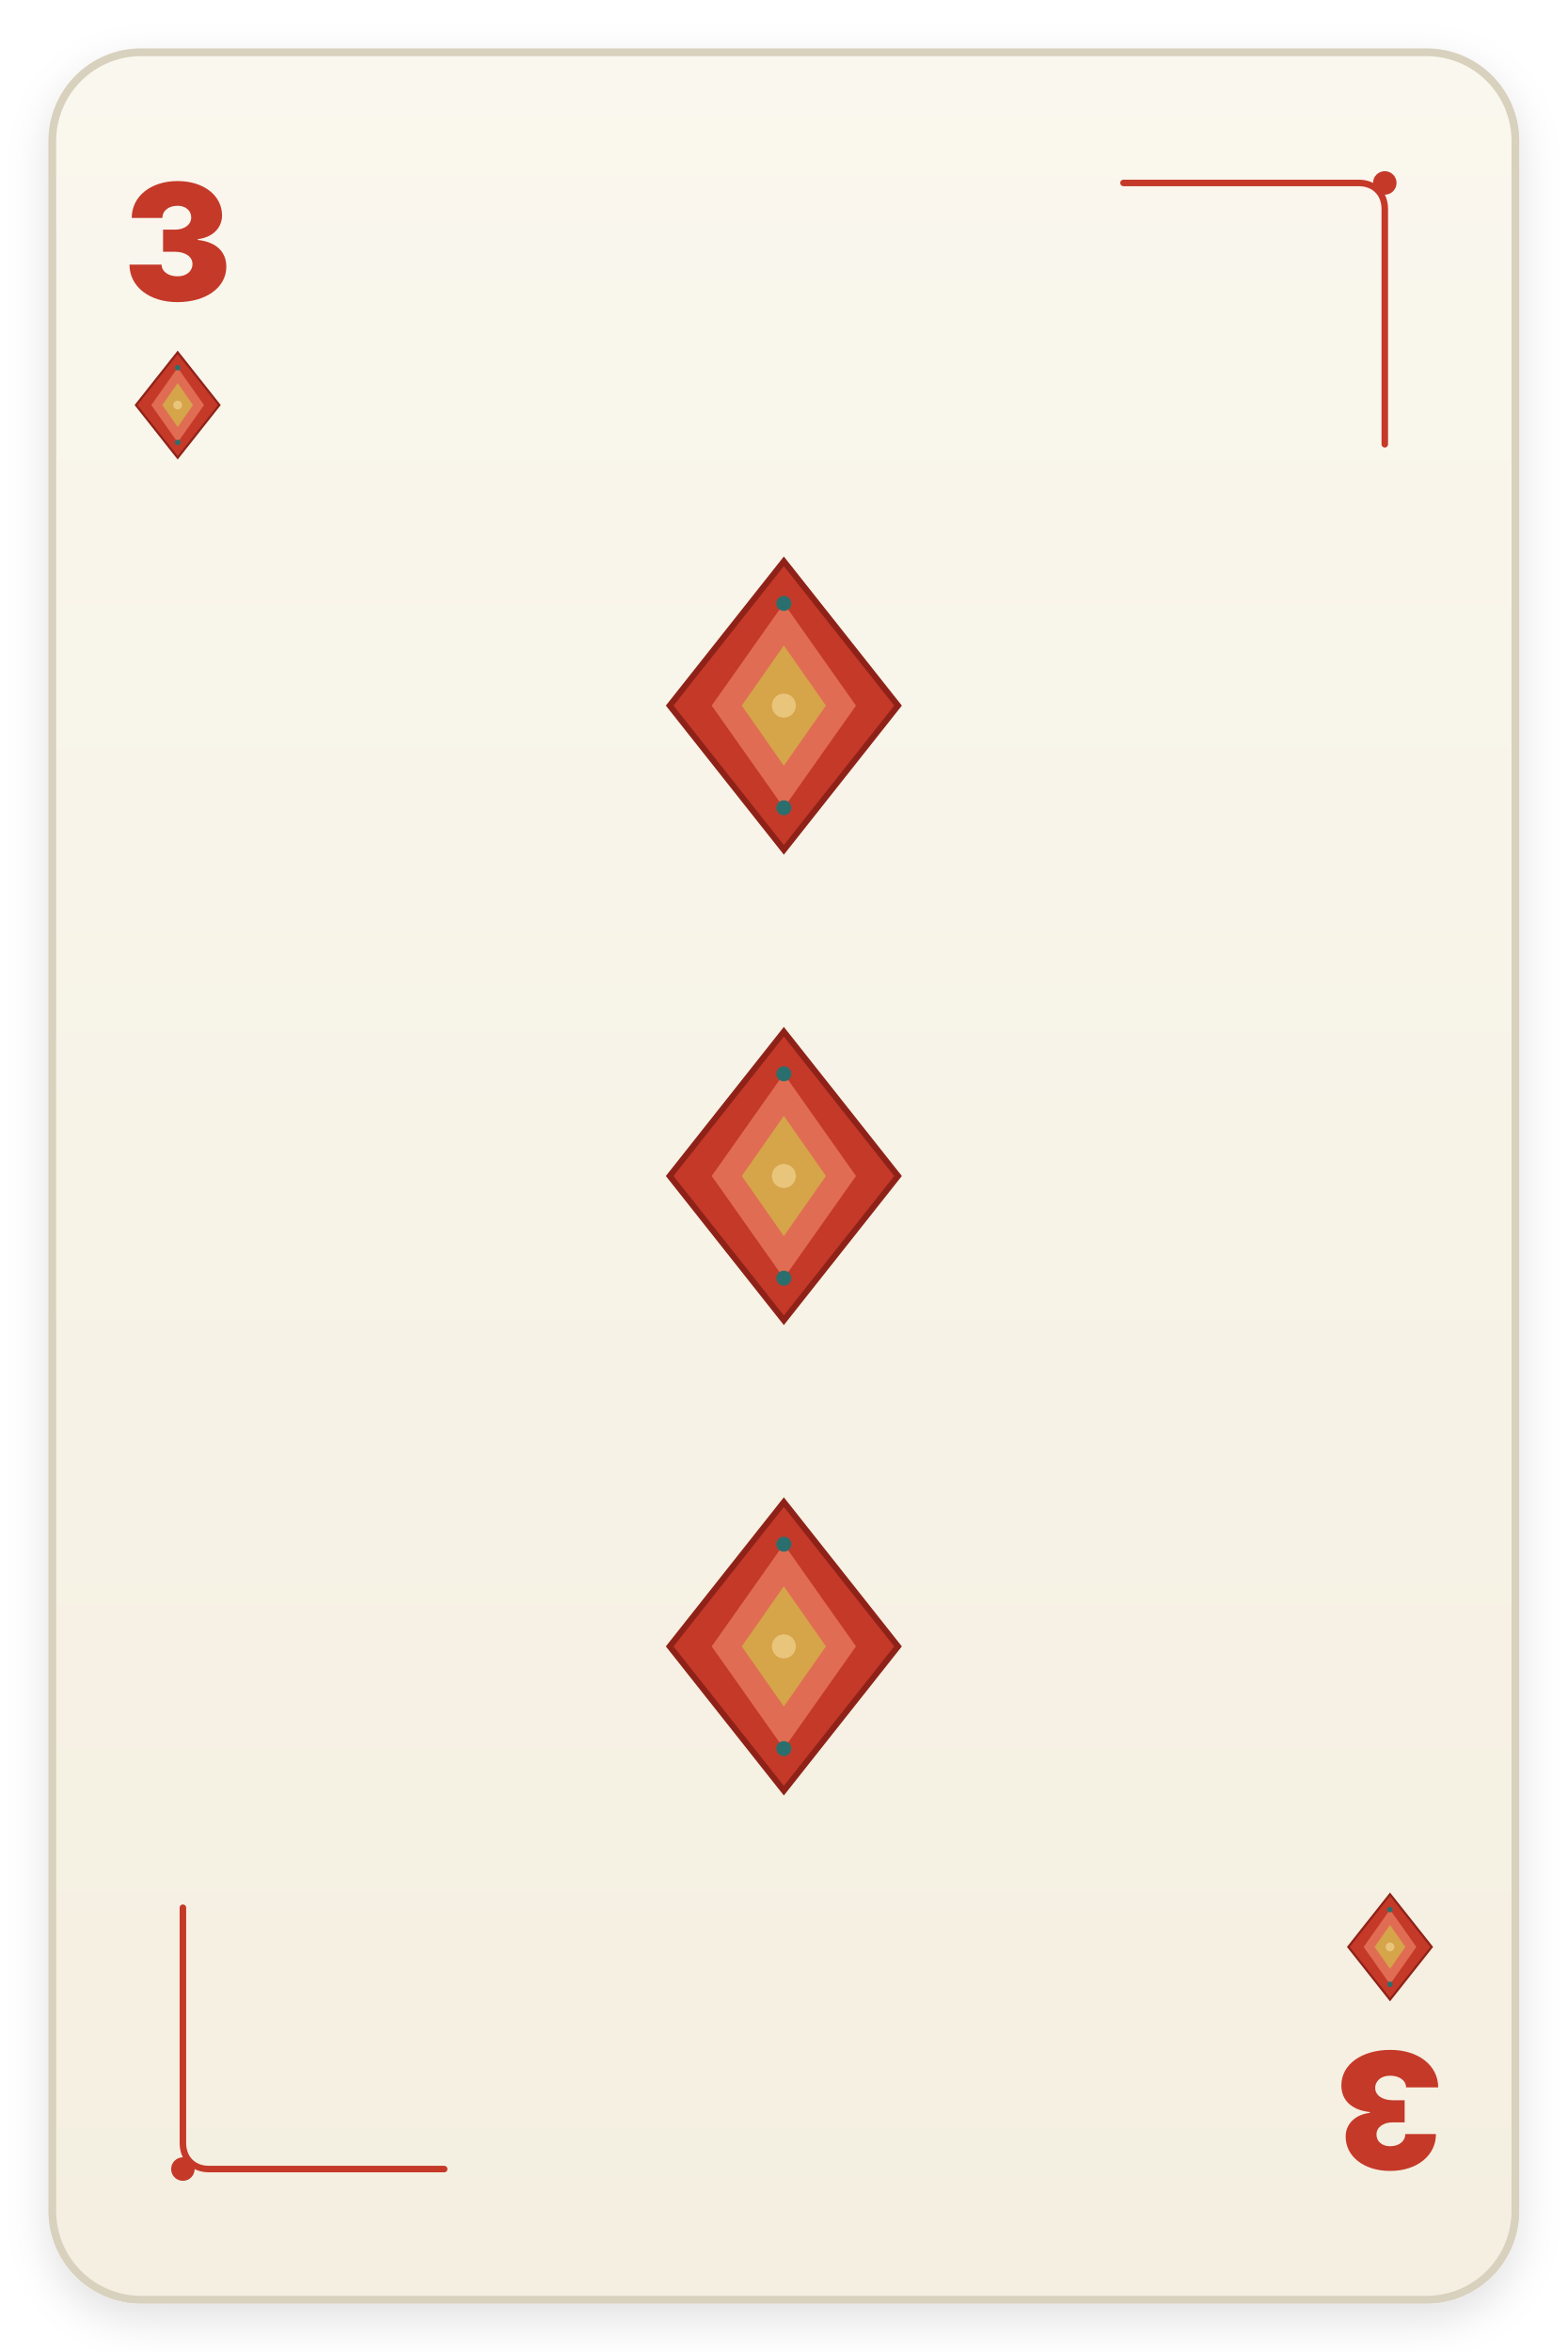
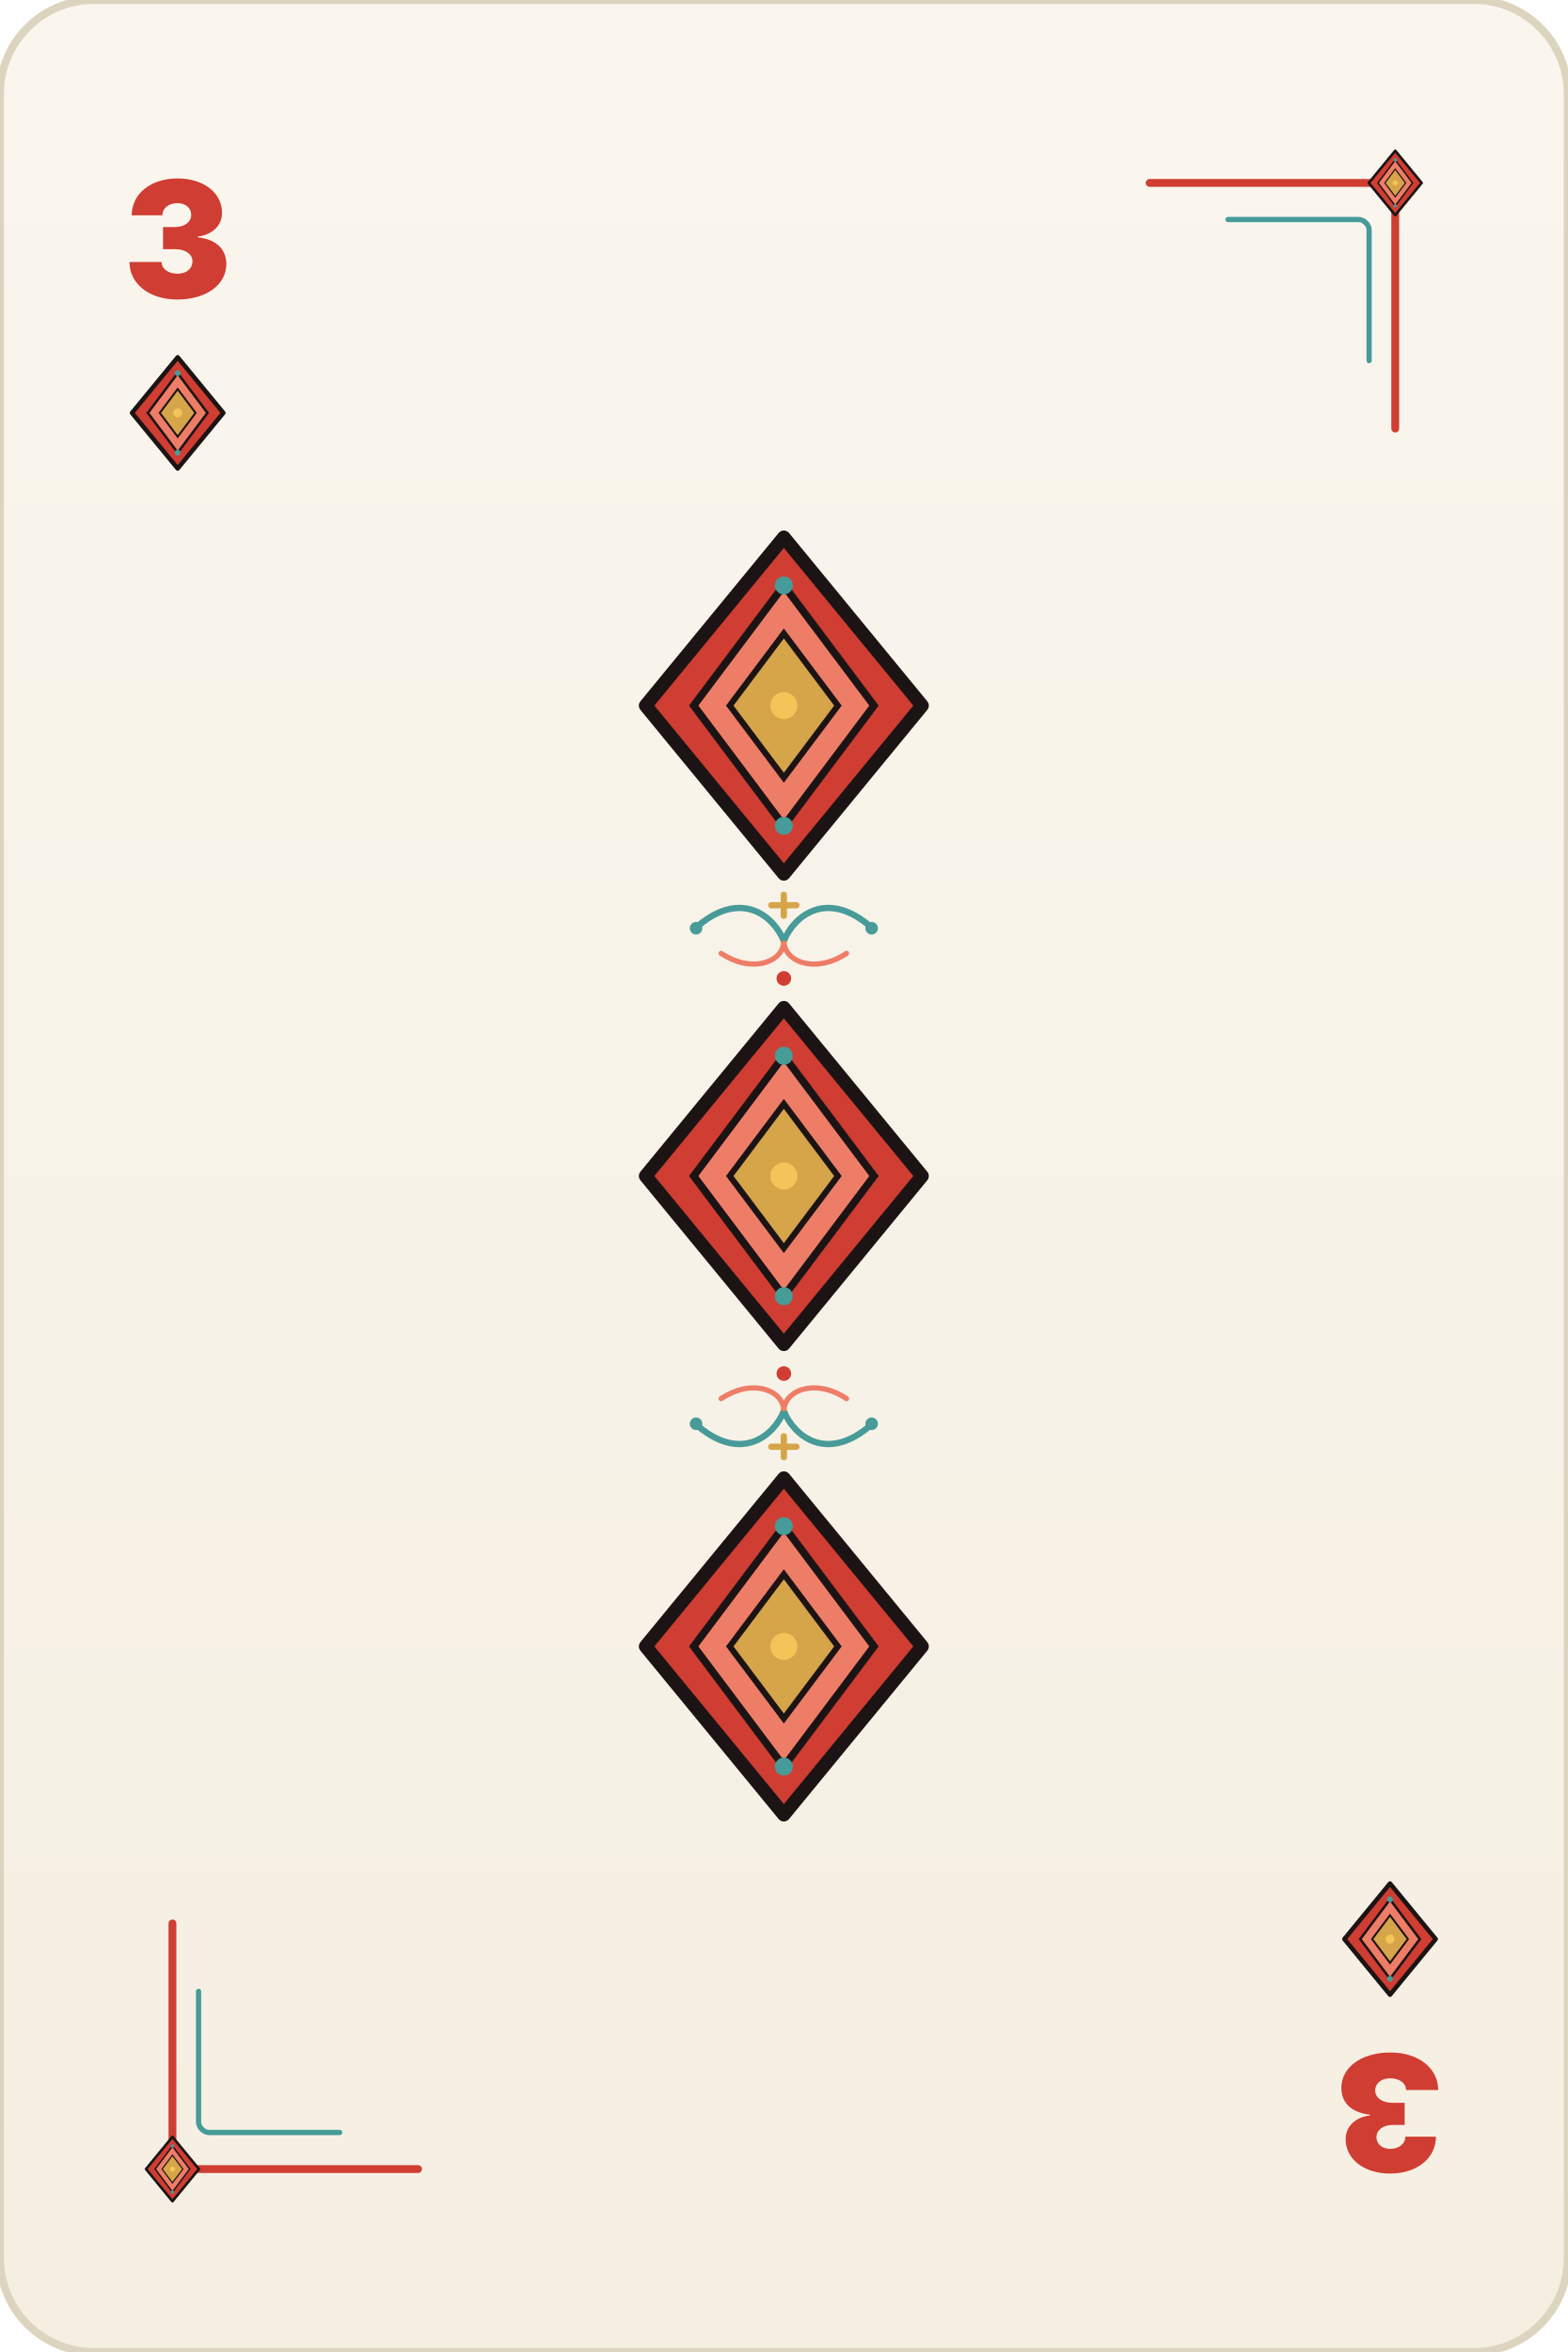
<svg xmlns="http://www.w3.org/2000/svg" width="600" height="900" viewBox="0 0 600 900">
  <defs>
    <linearGradient id="bgGrad" x1="0" y1="0" x2="0" y2="1">
-       <stop offset="0%" stop-color="#FAF7EE" />
-       <stop offset="100%" stop-color="#F4EFE0" />
+       <stop offset="0%" stop-color="#FAF6EE" />
+       <stop offset="100%" stop-color="#F5EFE2" />
    </linearGradient>
-     <filter id="cardShadow" x="-5%" y="-5%" width="110%" height="110%">
-       <feDropShadow dx="0" dy="6" stdDeviation="8" flood-color="#000000" flood-opacity="0.12" />
-     </filter>
  </defs>
-   <rect x="20" y="20" width="560" height="860" rx="34" fill="url(#bgGrad)" stroke="#D8D1BE" stroke-width="3" filter="url(#cardShadow)" />
-   <path d="M 430,70 L 520,70 C 526,70 530,74 530,80 L 530,170" fill="none" stroke="#C53929" stroke-width="2.5" stroke-linecap="round" />
-   <circle cx="530" cy="70" r="4.5" fill="#C53929" />
-   <path d="M 170,830 L 80,830 C 74,830 70,826 70,820 L 70,730" fill="none" stroke="#C53929" stroke-width="2.5" stroke-linecap="round" />
-   <circle cx="70" cy="830" r="4.5" fill="#C53929" />
-   <g transform="translate(68, 60)">
-     <text x="0" y="55" font-family="'system-ui', -apple-system, 'Georgia', serif" font-weight="900" font-size="62" fill="#C53929" text-anchor="middle">3</text>
-     <g transform="translate(0, 95) scale(0.42) ">
-       <path d="M 0,-48 L 38,0 L 0,48 L -38,0 Z" fill="#C53929" stroke="#8F2218" stroke-width="2" />
-       <path d="M 0,-34 L 24,0 L 0,34 L -24,0 Z" fill="#E06D53" />
-       <path d="M 0,-20 L 14,0 L 0,20 L -14,0 Z" fill="#D6A449" />
-       <circle cx="0" cy="0" r="4" fill="#E8C57A" />
-       <circle cx="0" cy="-34" r="2.5" fill="#2A6F6D" />
-       <circle cx="0" cy="34" r="2.5" fill="#2A6F6D" />
+   <rect x="0" y="0" width="600" height="900" rx="36" fill="url(#bgGrad)" stroke="#DDD4C0" stroke-width="3" />
+   <path d="M 440,70 L 524,70 C 530,70 534,74 534,80 L 534,164" fill="none" stroke="#D03D32" stroke-width="3" stroke-linecap="round" />
+   <path d="M 470,84 L 520,84 C 522,84 524,86 524,88 L 524,138" fill="none" stroke="#479B98" stroke-width="2" stroke-linecap="round" />
+   <g transform="translate(534, 70) scale(0.22) ">
+     <path d="M 0,-56 L 46,0 L 0,56 L -46,0 Z" fill="#D03D32" stroke="#1C1414" stroke-width="4.5" stroke-linejoin="round" />
+     <path d="M 0,-40 L 30,0 L 0,40 L -30,0 Z" fill="#EE7D68" stroke="#1C1414" stroke-width="2.5" />
+     <path d="M 0,-24 L 18,0 L 0,24 L -18,0 Z" fill="#D6A449" stroke="#1C1414" stroke-width="2" />
+     <circle cx="0" cy="0" r="4.5" fill="#F4C458" />
+     <circle cx="0" cy="-40" r="3" fill="#479B98" />
+     <circle cx="0" cy="40" r="3" fill="#479B98" />
+   </g>
+   <path d="M 160,830 L 76,830 C 70,830 66,826 66,820 L 66,736" fill="none" stroke="#D03D32" stroke-width="3" stroke-linecap="round" />
+   <path d="M 130,816 L 80,816 C 78,816 76,814 76,812 L 76,762" fill="none" stroke="#479B98" stroke-width="2" stroke-linecap="round" />
+   <g transform="translate(66, 830) scale(0.22) rotate(180)">
+     <path d="M 0,-56 L 46,0 L 0,56 L -46,0 Z" fill="#D03D32" stroke="#1C1414" stroke-width="4.5" stroke-linejoin="round" />
+     <path d="M 0,-40 L 30,0 L 0,40 L -30,0 Z" fill="#EE7D68" stroke="#1C1414" stroke-width="2.5" />
+     <path d="M 0,-24 L 18,0 L 0,24 L -18,0 Z" fill="#D6A449" stroke="#1C1414" stroke-width="2" />
+     <circle cx="0" cy="0" r="4.5" fill="#F4C458" />
+     <circle cx="0" cy="-40" r="3" fill="#479B98" />
+     <circle cx="0" cy="40" r="3" fill="#479B98" />
+   </g>
+   <g transform="translate(68, 62)">
+     <text x="0" y="52" font-family="-apple-system, system-ui, 'Georgia', serif" font-weight="900" font-size="62" fill="#D03D32" text-anchor="middle">3</text>
+     <g transform="translate(0, 96) scale(0.38) ">
+       <path d="M 0,-56 L 46,0 L 0,56 L -46,0 Z" fill="#D03D32" stroke="#1C1414" stroke-width="4.5" stroke-linejoin="round" />
+       <path d="M 0,-40 L 30,0 L 0,40 L -30,0 Z" fill="#EE7D68" stroke="#1C1414" stroke-width="2.5" />
+       <path d="M 0,-24 L 18,0 L 0,24 L -18,0 Z" fill="#D6A449" stroke="#1C1414" stroke-width="2" />
+       <circle cx="0" cy="0" r="4.5" fill="#F4C458" />
+       <circle cx="0" cy="-40" r="3" fill="#479B98" />
+       <circle cx="0" cy="40" r="3" fill="#479B98" />
    </g>
  </g>
-   <g transform="translate(532, 840) rotate(180)">
-     <text x="0" y="55" font-family="'system-ui', -apple-system, 'Georgia', serif" font-weight="900" font-size="62" fill="#C53929" text-anchor="middle">3</text>
-     <g transform="translate(0, 95) scale(0.42) ">
-       <path d="M 0,-48 L 38,0 L 0,48 L -38,0 Z" fill="#C53929" stroke="#8F2218" stroke-width="2" />
-       <path d="M 0,-34 L 24,0 L 0,34 L -24,0 Z" fill="#E06D53" />
-       <path d="M 0,-20 L 14,0 L 0,20 L -14,0 Z" fill="#D6A449" />
-       <circle cx="0" cy="0" r="4" fill="#E8C57A" />
-       <circle cx="0" cy="-34" r="2.5" fill="#2A6F6D" />
-       <circle cx="0" cy="34" r="2.5" fill="#2A6F6D" />
+   <g transform="translate(532, 838) rotate(180)">
+     <text x="0" y="52" font-family="-apple-system, system-ui, 'Georgia', serif" font-weight="900" font-size="62" fill="#D03D32" text-anchor="middle">3</text>
+     <g transform="translate(0, 96) scale(0.38) ">
+       <path d="M 0,-56 L 46,0 L 0,56 L -46,0 Z" fill="#D03D32" stroke="#1C1414" stroke-width="4.5" stroke-linejoin="round" />
+       <path d="M 0,-40 L 30,0 L 0,40 L -30,0 Z" fill="#EE7D68" stroke="#1C1414" stroke-width="2.5" />
+       <path d="M 0,-24 L 18,0 L 0,24 L -18,0 Z" fill="#D6A449" stroke="#1C1414" stroke-width="2" />
+       <circle cx="0" cy="0" r="4.5" fill="#F4C458" />
+       <circle cx="0" cy="-40" r="3" fill="#479B98" />
+       <circle cx="0" cy="40" r="3" fill="#479B98" />
    </g>
  </g>
  <g transform="translate(300, 270) scale(1.15) ">
-     <path d="M 0,-48 L 38,0 L 0,48 L -38,0 Z" fill="#C53929" stroke="#8F2218" stroke-width="2" />
-     <path d="M 0,-34 L 24,0 L 0,34 L -24,0 Z" fill="#E06D53" />
-     <path d="M 0,-20 L 14,0 L 0,20 L -14,0 Z" fill="#D6A449" />
-     <circle cx="0" cy="0" r="4" fill="#E8C57A" />
-     <circle cx="0" cy="-34" r="2.5" fill="#2A6F6D" />
-     <circle cx="0" cy="34" r="2.5" fill="#2A6F6D" />
+     <path d="M 0,-56 L 46,0 L 0,56 L -46,0 Z" fill="#D03D32" stroke="#1C1414" stroke-width="4.5" stroke-linejoin="round" />
+     <path d="M 0,-40 L 30,0 L 0,40 L -30,0 Z" fill="#EE7D68" stroke="#1C1414" stroke-width="2.5" />
+     <path d="M 0,-24 L 18,0 L 0,24 L -18,0 Z" fill="#D6A449" stroke="#1C1414" stroke-width="2" />
+     <circle cx="0" cy="0" r="4.5" fill="#F4C458" />
+     <circle cx="0" cy="-40" r="3" fill="#479B98" />
+     <circle cx="0" cy="40" r="3" fill="#479B98" />
  </g>
  <g transform="translate(300, 450) scale(1.15) ">
-     <path d="M 0,-48 L 38,0 L 0,48 L -38,0 Z" fill="#C53929" stroke="#8F2218" stroke-width="2" />
-     <path d="M 0,-34 L 24,0 L 0,34 L -24,0 Z" fill="#E06D53" />
-     <path d="M 0,-20 L 14,0 L 0,20 L -14,0 Z" fill="#D6A449" />
-     <circle cx="0" cy="0" r="4" fill="#E8C57A" />
-     <circle cx="0" cy="-34" r="2.5" fill="#2A6F6D" />
-     <circle cx="0" cy="34" r="2.5" fill="#2A6F6D" />
+     <path d="M 0,-56 L 46,0 L 0,56 L -46,0 Z" fill="#D03D32" stroke="#1C1414" stroke-width="4.5" stroke-linejoin="round" />
+     <path d="M 0,-40 L 30,0 L 0,40 L -30,0 Z" fill="#EE7D68" stroke="#1C1414" stroke-width="2.5" />
+     <path d="M 0,-24 L 18,0 L 0,24 L -18,0 Z" fill="#D6A449" stroke="#1C1414" stroke-width="2" />
+     <circle cx="0" cy="0" r="4.5" fill="#F4C458" />
+     <circle cx="0" cy="-40" r="3" fill="#479B98" />
+     <circle cx="0" cy="40" r="3" fill="#479B98" />
  </g>
  <g transform="translate(300, 630) scale(1.15) rotate(180)">
-     <path d="M 0,-48 L 38,0 L 0,48 L -38,0 Z" fill="#C53929" stroke="#8F2218" stroke-width="2" />
-     <path d="M 0,-34 L 24,0 L 0,34 L -24,0 Z" fill="#E06D53" />
-     <path d="M 0,-20 L 14,0 L 0,20 L -14,0 Z" fill="#D6A449" />
-     <circle cx="0" cy="0" r="4" fill="#E8C57A" />
-     <circle cx="0" cy="-34" r="2.5" fill="#2A6F6D" />
-     <circle cx="0" cy="34" r="2.5" fill="#2A6F6D" />
+     <path d="M 0,-56 L 46,0 L 0,56 L -46,0 Z" fill="#D03D32" stroke="#1C1414" stroke-width="4.5" stroke-linejoin="round" />
+     <path d="M 0,-40 L 30,0 L 0,40 L -30,0 Z" fill="#EE7D68" stroke="#1C1414" stroke-width="2.5" />
+     <path d="M 0,-24 L 18,0 L 0,24 L -18,0 Z" fill="#D6A449" stroke="#1C1414" stroke-width="2" />
+     <circle cx="0" cy="0" r="4.5" fill="#F4C458" />
+     <circle cx="0" cy="-40" r="3" fill="#479B98" />
+     <circle cx="0" cy="40" r="3" fill="#479B98" />
+   </g>
+   <g transform="translate(300, 360) scale(0.8) ">
+     <path d="M -40,-8 C -20,-24 -5,-12 0,0 C 5,-12 20,-24 40,-8" fill="none" stroke="#479B98" stroke-width="3" stroke-linecap="round" />
+     <path d="M -30,6 C -15,16 0,10 0,0 C 0,10 15,16 30,6" fill="none" stroke="#EE7D68" stroke-width="2.5" stroke-linecap="round" />
+     <path d="M 0,-12 L 0,-22 M -6,-17 L 6,-17" stroke="#D6A449" stroke-width="3" stroke-linecap="round" />
+     <circle cx="-42" cy="-6" r="3" fill="#479B98" />
+     <circle cx="42" cy="-6" r="3" fill="#479B98" />
+     <circle cx="0" cy="18" r="3.5" fill="#D03D32" />
+   </g>
+   <g transform="translate(300, 540) scale(0.8) rotate(180)">
+     <path d="M -40,-8 C -20,-24 -5,-12 0,0 C 5,-12 20,-24 40,-8" fill="none" stroke="#479B98" stroke-width="3" stroke-linecap="round" />
+     <path d="M -30,6 C -15,16 0,10 0,0 C 0,10 15,16 30,6" fill="none" stroke="#EE7D68" stroke-width="2.5" stroke-linecap="round" />
+     <path d="M 0,-12 L 0,-22 M -6,-17 L 6,-17" stroke="#D6A449" stroke-width="3" stroke-linecap="round" />
+     <circle cx="-42" cy="-6" r="3" fill="#479B98" />
+     <circle cx="42" cy="-6" r="3" fill="#479B98" />
+     <circle cx="0" cy="18" r="3.5" fill="#D03D32" />
  </g>
</svg>
